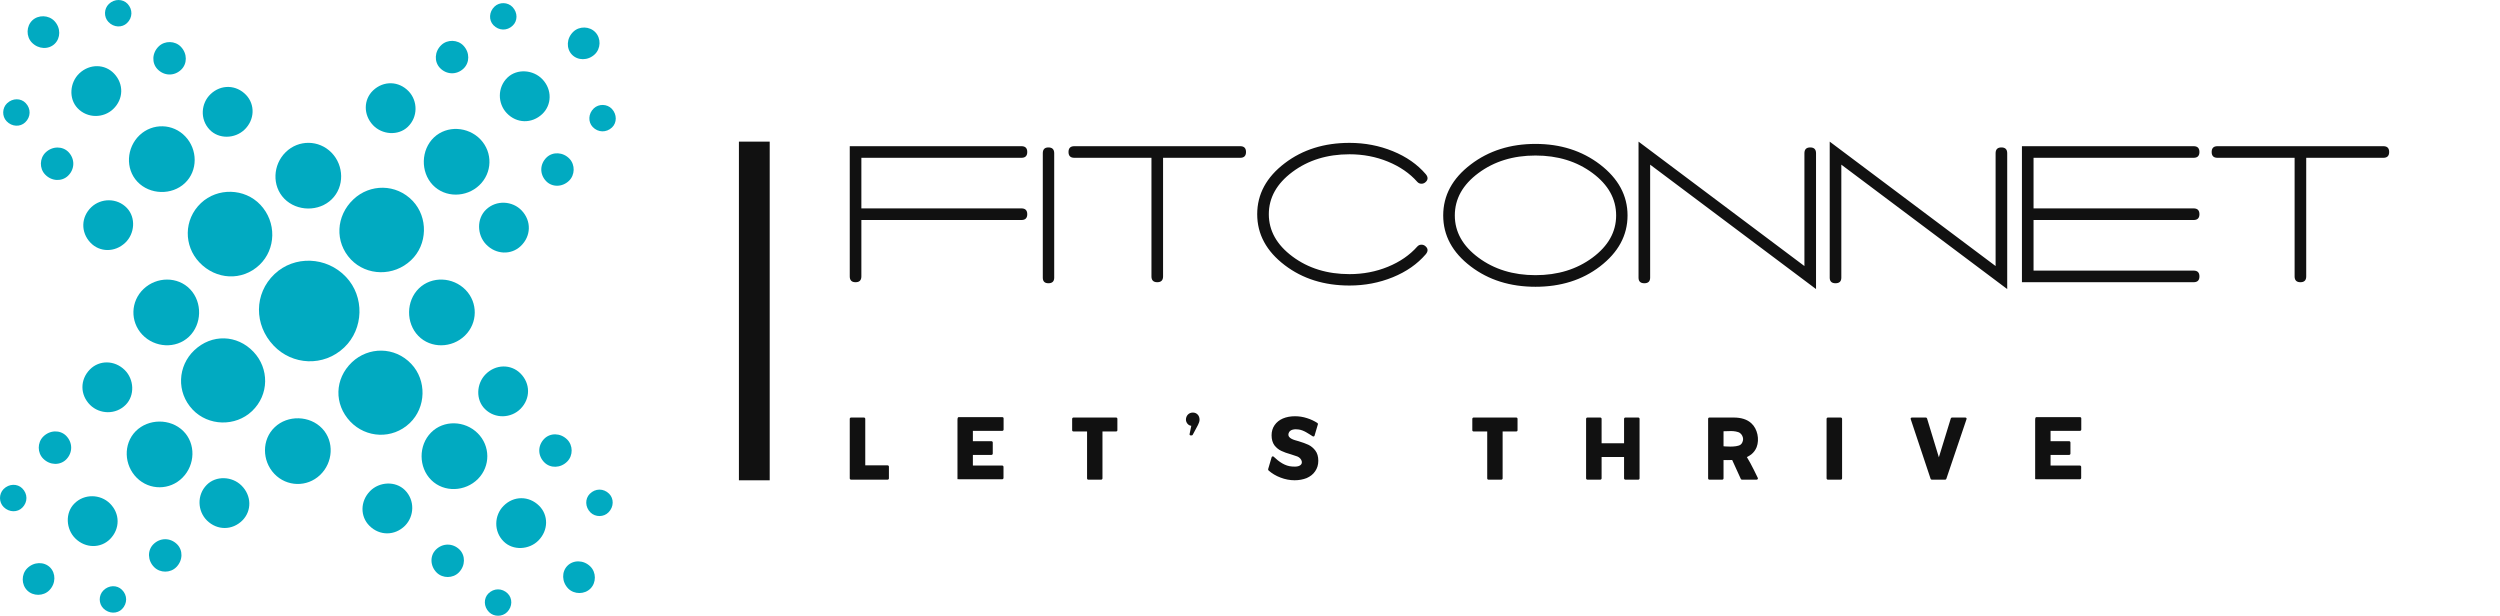
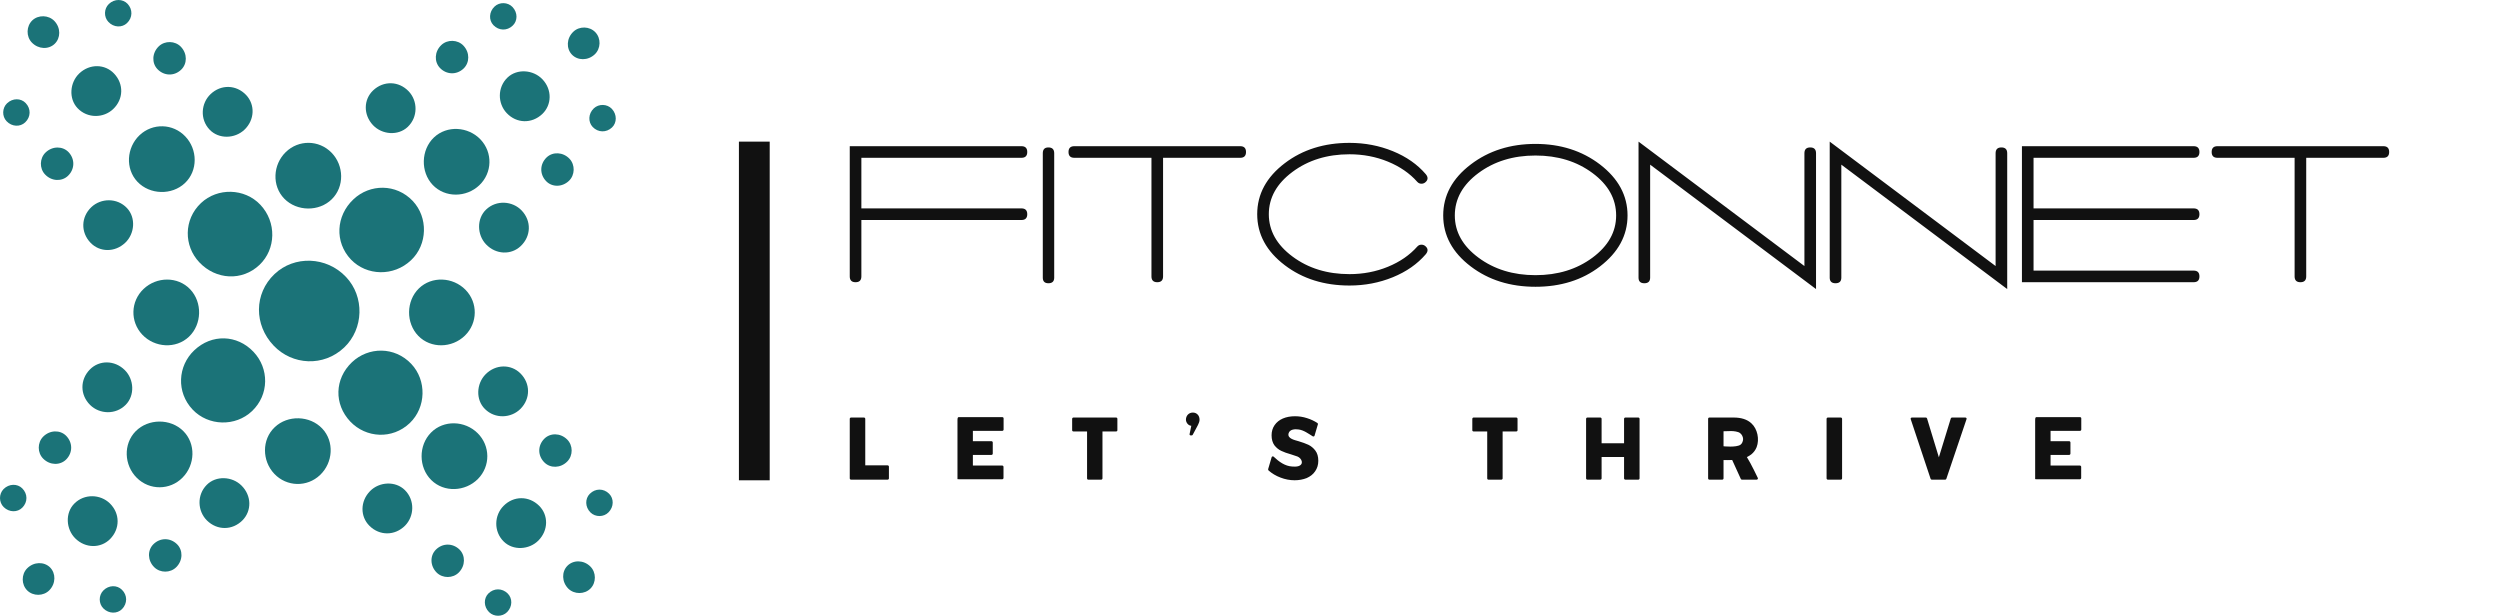
- <svg xmlns="http://www.w3.org/2000/svg" width="377.13" height="92.888" viewBox="0 0 406 99.998" class="looka-1j8o68f">
-   <defs id="SvgjsDefs4462" />
-   <g id="SvgjsG4463" featurekey="rZF8Vg-0" transform="matrix(1.111115,0,0,1.111115,-5.429305,-5.556824)" fill="#01aac1">
+ <svg xmlns="http://www.w3.org/2000/svg" width="499.72" height="123.082" viewBox="0 0 406 99.998" class="looka-1j8o68f">
+   <defs id="SvgjsDefs1388" />
+   <g id="SvgjsG1389" featurekey="rZF8Vg-0" transform="matrix(1.111115,0,0,1.111115,-5.429305,-5.556824)" fill="#1b7378">
    <g>
      <path d="M42.817,43.713c-2.543,2.415-6.376,2.188-8.789-0.364c-2.29-2.409-2.315-6.254,0.228-8.663   c2.423-2.289,6.376-2.188,8.671,0.229C45.343,37.459,45.231,41.418,42.817,43.713 M64.765,66.849   c-2.54,2.409-6.379,2.181-8.68-0.233c-2.404-2.546-2.302-6.248,0.239-8.669c2.414-2.29,6.253-2.312,8.662,0.228   C67.282,60.595,67.18,64.553,64.765,66.849" />
      <path d="M55.196,55.787c-3.024,2.871-7.598,2.592-10.315-0.273c-2.876-3.023-2.888-7.592,0.131-10.457   c2.871-2.728,7.586-2.603,10.446,0.422C58.187,48.355,58.061,53.06,55.196,55.787" />
      <path d="M32.499,54.221c-1.902,1.801-5,1.607-6.809-0.301c-1.809-1.914-1.726-4.882,0.185-6.688   c1.905-1.811,4.998-1.856,6.806,0.052C34.493,49.191,34.41,52.41,32.499,54.221" />
      <path d="M51.665,74.429c-1.902,1.812-4.875,1.731-6.681-0.171c-1.814-1.907-1.854-5.012,0.057-6.817   c1.902-1.816,5.126-1.72,6.932,0.183C53.783,69.531,53.573,72.624,51.665,74.429" />
      <g>
        <path d="M27.892,15.099c-0.84-0.883-0.803-2.37,0.213-3.338c0.889-0.843,2.375-0.809,3.224,0.08    c0.966,1.025,0.929,2.5,0.032,3.349C30.349,16.158,28.863,16.118,27.892,15.099" />
        <path d="M11.468,30.494c-0.843-0.889-0.8-2.364,0.088-3.213c1.022-0.969,2.5-0.928,3.349-0.045    c0.962,1.02,0.925,2.506-0.094,3.474C13.92,31.553,12.434,31.52,11.468,30.494" />
        <path d="M5.85,22.719c-0.689-0.723-0.655-1.93,0.065-2.619c0.832-0.792,2.042-0.764,2.729-0.029    c0.789,0.826,0.754,2.028-0.077,2.814C7.846,23.574,6.636,23.551,5.85,22.719" />
        <path d="M20.732,8.207c-0.692-0.729-0.658-1.931,0.068-2.626c0.826-0.786,2.036-0.751,2.725-0.028    c0.786,0.832,0.752,2.039-0.077,2.825C22.726,9.067,21.516,9.039,20.732,8.207" />
        <path d="M9.529,11.208c-0.846-0.894-0.803-2.381,0.08-3.229c0.889-0.837,2.381-0.797,3.232,0.097    c0.954,1.008,0.915,2.5,0.026,3.343C11.978,12.262,10.492,12.217,9.529,11.208" />
        <path d="M35.521,23.949c-1.449-1.521-1.256-3.867,0.146-5.194c1.523-1.446,3.748-1.39,5.194,0.132    c1.327,1.406,1.267,3.633-0.25,5.074C39.206,25.299,36.851,25.356,35.521,23.949" />
        <path d="M18.106,40.467c-1.444-1.521-1.384-3.754,0.137-5.195c1.401-1.32,3.753-1.389,5.2,0.137    c1.324,1.402,1.145,3.754-0.256,5.075C21.661,41.93,19.434,41.873,18.106,40.467" />
        <path d="M16.221,20.811c-1.327-1.4-1.139-3.753,0.253-5.08c1.527-1.446,3.756-1.384,5.081,0.018    c1.453,1.521,1.396,3.753-0.134,5.199C20.023,22.275,17.671,22.338,16.221,20.811" />
        <path d="M24.976,31.57c-1.8-1.902-1.598-4.99,0.305-6.807c1.917-1.811,4.89-1.726,6.692,0.183    c1.811,1.902,1.856,5.001-0.057,6.812C30.007,33.569,26.79,33.479,24.976,31.57" />
      </g>
      <g>
        <path d="M84.46,72.595c0.871,0.866,2.357,0.854,3.337-0.142c0.866-0.872,0.854-2.358-0.017-3.219    c-1.003-0.985-2.478-0.979-3.344-0.103C83.457,70.123,83.457,71.604,84.46,72.595" />
        <path d="M68.717,88.696c0.878,0.86,2.358,0.854,3.225-0.017c0.99-1.003,0.979-2.483,0.113-3.35    c-1.002-0.979-2.494-0.968-3.475,0.023C67.715,86.225,67.727,87.711,68.717,88.696" />
        <path d="M76.378,94.478c0.712,0.7,1.919,0.694,2.626-0.012c0.809-0.809,0.797-2.021,0.085-2.723    c-0.814-0.803-2.021-0.803-2.831,0.012C75.563,92.467,75.563,93.675,76.378,94.478" />
        <path d="M91.197,79.908c0.712,0.695,1.926,0.695,2.626-0.022c0.809-0.81,0.798-2.022,0.091-2.723    c-0.814-0.809-2.027-0.798-2.83,0.022C90.383,77.892,90.383,79.105,91.197,79.908" />
        <path d="M87.957,91.043c0.883,0.854,2.369,0.849,3.234-0.022c0.86-0.866,0.854-2.364-0.022-3.224    c-0.991-0.98-2.483-0.975-3.349-0.103C86.96,88.565,86.978,90.058,87.957,91.043" />
        <path d="M75.769,64.786c1.486,1.481,3.839,1.339,5.194-0.028c1.48-1.492,1.469-3.719-0.023-5.194    c-1.378-1.361-3.604-1.35-5.08,0.143C74.504,61.079,74.39,63.437,75.769,64.786" />
        <path d="M58.887,81.856c1.492,1.48,3.719,1.464,5.206-0.029c1.35-1.378,1.458-3.719-0.034-5.199    c-1.379-1.355-3.726-1.23-5.081,0.147C57.509,78.273,57.52,80.501,58.887,81.856" />
        <path d="M78.508,84.146c1.367,1.361,3.725,1.219,5.075-0.147c1.486-1.504,1.469-3.726,0.097-5.081    c-1.492-1.475-3.726-1.47-5.2,0.028C77.118,80.312,77.01,82.676,78.508,84.146" />
        <path d="M67.92,75.164c1.868,1.851,4.967,1.708,6.823-0.16c1.846-1.868,1.822-4.841-0.046-6.691    c-1.868-1.852-4.966-1.96-6.812-0.086C66.029,70.101,66.052,73.318,67.92,75.164" />
      </g>
      <path d="M53.373,34.127c1.88-1.84,1.8-4.943-0.034-6.817c-1.845-1.88-4.812-1.913-6.692-0.073   c-1.882,1.834-2.042,4.926-0.205,6.806C48.282,35.922,51.505,35.961,53.373,34.127" />
      <path d="M72.841,54.051c1.88-1.834,1.919-4.812,0.091-6.688c-1.845-1.885-4.943-2.039-6.823-0.205   c-1.879,1.834-1.913,5.059-0.079,6.938C67.863,55.976,70.961,55.891,72.841,54.051" />
      <path d="M56.176,42.927c-2.409-2.546-2.188-6.384,0.364-8.788c2.415-2.289,6.254-2.312,8.669,0.229   c2.278,2.414,2.176,6.379-0.239,8.662C62.43,45.444,58.477,45.336,56.176,42.927 M33.041,64.866   c-2.407-2.54-2.179-6.379,0.236-8.663c2.54-2.414,6.256-2.318,8.663,0.223c2.292,2.415,2.315,6.259-0.225,8.668   C39.294,67.39,35.335,67.287,33.041,64.866" />
      <g>
        <path d="M84.79,27.999c0.889-0.843,2.381-0.798,3.338,0.21c0.843,0.895,0.797,2.376-0.08,3.219    c-1.02,0.975-2.506,0.934-3.349,0.04C83.73,30.453,83.776,28.967,84.79,27.999" />
        <path d="M69.39,11.584c0.888-0.843,2.381-0.809,3.224,0.08c0.968,1.02,0.923,2.494,0.034,3.35    c-1.014,0.968-2.506,0.922-3.469-0.092C68.336,14.021,68.376,12.547,69.39,11.584" />
        <path d="M77.17,5.957c0.723-0.689,1.936-0.655,2.625,0.068c0.786,0.832,0.758,2.034,0.023,2.723    C78.998,9.54,77.79,9.5,76.999,8.674C76.31,7.945,76.344,6.743,77.17,5.957" />
        <path d="M91.682,20.834c0.729-0.684,1.937-0.654,2.626,0.068c0.78,0.832,0.752,2.045,0.028,2.729    c-0.832,0.785-2.039,0.752-2.825-0.074C90.827,22.833,90.851,21.62,91.682,20.834" />
        <path d="M88.686,9.637c0.889-0.849,2.375-0.809,3.219,0.08c0.849,0.889,0.803,2.381-0.086,3.224    c-1.014,0.957-2.506,0.923-3.349,0.034C87.632,12.091,87.672,10.599,88.686,9.637" />
        <path d="M75.939,35.625c1.515-1.44,3.873-1.253,5.2,0.148c1.44,1.521,1.384,3.742-0.143,5.194    c-1.396,1.327-3.623,1.265-5.075-0.257C74.595,39.316,74.538,36.952,75.939,35.625" />
        <path d="M59.422,18.214c1.521-1.44,3.748-1.39,5.2,0.137c1.327,1.401,1.384,3.748-0.143,5.2c-1.4,1.327-3.747,1.145-5.074-0.256    C57.964,21.768,58.021,19.541,59.422,18.214" />
        <path d="M79.071,16.328c1.407-1.332,3.76-1.139,5.093,0.257c1.446,1.521,1.378,3.753-0.018,5.081    c-1.532,1.446-3.759,1.395-5.2-0.137C77.619,20.133,77.557,17.775,79.071,16.328" />
        <path d="M68.312,25.088c1.908-1.799,5.001-1.6,6.812,0.303c1.806,1.914,1.72,4.881-0.183,6.687    c-1.908,1.812-5.001,1.856-6.812-0.052C66.325,30.117,66.41,26.9,68.312,25.088" />
      </g>
      <g>
        <path d="M27.291,84.562c-0.866,0.877-0.852,2.363,0.14,3.343c0.877,0.866,2.364,0.86,3.227-0.017    c0.988-0.997,0.977-2.483,0.105-3.344C29.766,83.564,28.285,83.564,27.291,84.562" />
        <path d="M11.189,68.83c-0.854,0.872-0.854,2.358,0.022,3.219c1,0.99,2.48,0.979,3.349,0.107c0.985-0.996,0.968-2.483-0.02-3.474    C13.664,67.816,12.178,67.834,11.189,68.83" />
        <path d="M5.408,76.485c-0.7,0.718-0.695,1.919,0.012,2.625c0.817,0.81,2.03,0.798,2.728,0.086c0.812-0.809,0.8-2.021-0.017-2.825    C7.422,75.671,6.211,75.677,5.408,76.485" />
        <path d="M19.986,91.311c-0.701,0.712-0.698,1.914,0.014,2.62c0.812,0.803,2.022,0.798,2.725,0.091c0.8-0.82,0.8-2.027-0.02-2.824    C21.997,90.49,20.789,90.49,19.986,91.311" />
        <path d="M8.849,88.075c-0.857,0.872-0.857,2.358,0.02,3.229c0.868,0.854,2.36,0.849,3.226-0.028    c0.971-0.991,0.968-2.483,0.103-3.349C11.323,87.073,9.834,87.085,8.849,88.075" />
        <path d="M35.102,75.87c-1.478,1.492-1.341,3.845,0.029,5.2c1.5,1.48,3.725,1.469,5.2-0.023c1.361-1.378,1.347-3.604-0.148-5.08    C38.815,74.605,36.455,74.497,35.102,75.87" />
        <path d="M18.033,58.994c-1.478,1.498-1.461,3.725,0.028,5.2c1.378,1.355,3.725,1.464,5.2-0.028    c1.355-1.373,1.23-3.726-0.143-5.081C21.624,57.61,19.388,57.621,18.033,58.994" />
        <path d="M15.746,78.609c-1.364,1.373-1.222,3.73,0.146,5.086c1.495,1.476,3.722,1.464,5.081,0.098    c1.483-1.51,1.472-3.731-0.026-5.212C19.576,77.231,17.218,77.117,15.746,78.609" />
        <path d="M24.719,68.027c-1.845,1.874-1.703,4.973,0.165,6.817c1.871,1.856,4.847,1.828,6.687-0.04    c1.851-1.868,1.962-4.966,0.094-6.812C29.791,66.142,26.57,66.165,24.719,68.027" />
      </g>
    </g>
  </g>
-   <g id="SvgjsG4464" featurekey="textGroupContainer" transform="matrix(1,0,0,1,405,23)" fill="#111111">
+   <g id="SvgjsG1390" featurekey="textGroupContainer" transform="matrix(1,0,0,1,405,23)" fill="#111111">
    <rect y="0" height="1" width="1" opacity="0" />
    <rect y="0" x="-285" width="5" height="55" />
  </g>
-   <g id="SvgjsG4465" featurekey="6VBqdG-0" transform="matrix(1.683728,0,0,1.683728,136.4846,14.58136)" fill="#111111">
+   <g id="SvgjsG1391" featurekey="6VBqdG-0" transform="matrix(1.683728,0,0,1.683728,136.4846,14.58136)" fill="#111111">
    <path d="M17.46 11.44 l-15.44 0 l0 -4.88 l15.44 0 c0.373 0 0.56 -0.187 0.56 -0.56 s-0.187 -0.56 -0.56 -0.56 l-16.56 0 l0 12.56 c0 0.373 0.187 0.56 0.56 0.56 s0.56 -0.187 0.56 -0.56 l0 -5.44 l15.44 0 c0.373 0 0.56 -0.187 0.56 -0.56 s-0.187 -0.56 -0.56 -0.56 z M19.52 6.12 l0 12 c0 0.36 0.18 0.54 0.54 0.54 c0.373 0 0.56 -0.18 0.56 -0.54 l0 0 l0 -12 c0 -0.373 -0.187 -0.56 -0.56 -0.56 c-0.36 0 -0.54 0.187 -0.54 0.56 z M38.56 5.44 l-16 0 c-0.373 0 -0.56 0.187 -0.56 0.56 s0.187 0.56 0.56 0.56 l7.44 0 l0 11.44 c0 0.373 0.187 0.56 0.56 0.56 s0.56 -0.187 0.56 -0.56 l0 -11.44 l7.44 0 c0.373 0 0.56 -0.187 0.56 -0.56 s-0.187 -0.56 -0.56 -0.56 z M56.46 8.14 c-0.813 -0.947 -1.873 -1.687 -3.18 -2.22 s-2.7 -0.8 -4.18 -0.8 c-2.44 0 -4.52 0.653 -6.24 1.96 c-1.773 1.347 -2.66 2.987 -2.66 4.92 s0.887 3.573 2.66 4.92 c1.72 1.307 3.8 1.96 6.24 1.96 c1.48 0 2.873 -0.267 4.18 -0.8 s2.367 -1.273 3.18 -2.22 l0 0 c0.24 -0.293 0.227 -0.553 -0.04 -0.78 c-0.107 -0.093 -0.233 -0.14 -0.38 -0.14 c-0.16 0 -0.293 0.06 -0.4 0.18 l0 0 c-0.733 0.827 -1.677 1.477 -2.83 1.95 s-2.39 0.71 -3.71 0.71 c-2.147 0 -3.98 -0.567 -5.5 -1.7 s-2.28 -2.493 -2.28 -4.08 s0.76 -2.947 2.28 -4.08 s3.353 -1.7 5.5 -1.7 c1.32 0 2.557 0.237 3.71 0.71 s2.097 1.123 2.83 1.95 l0 0 c0.107 0.12 0.24 0.18 0.4 0.18 c0.147 0 0.273 -0.047 0.38 -0.14 c0.267 -0.227 0.28 -0.487 0.04 -0.78 z M67.04 5.22 c-2.427 0 -4.507 0.66 -6.24 1.98 c-1.773 1.347 -2.66 2.987 -2.66 4.92 s0.887 3.573 2.66 4.92 c1.72 1.307 3.8 1.96 6.24 1.96 s4.513 -0.653 6.22 -1.96 c1.773 -1.36 2.66 -3 2.66 -4.92 s-0.887 -3.56 -2.66 -4.92 c-1.733 -1.32 -3.807 -1.98 -6.22 -1.98 z M74.82 12.12 c0 1.587 -0.76 2.943 -2.28 4.07 s-3.353 1.69 -5.5 1.69 s-3.98 -0.563 -5.5 -1.69 s-2.28 -2.483 -2.28 -4.07 c0 -1.6 0.76 -2.963 2.28 -4.09 s3.353 -1.69 5.5 -1.69 s3.98 0.563 5.5 1.69 s2.28 2.49 2.28 4.09 z M93.54 5.56 c-0.373 0 -0.56 0.187 -0.56 0.56 l0 10.88 l-16 -12 l0 13.12 c0 0.36 0.187 0.54 0.56 0.54 s0.56 -0.18 0.56 -0.54 l0 -10.9 l16 12 l0 -13.1 c0 -0.373 -0.187 -0.56 -0.56 -0.56 z M111.98 5.56 c-0.373 0 -0.56 0.187 -0.56 0.56 l0 10.88 l-16 -12 l0 13.12 c0 0.36 0.187 0.54 0.56 0.54 s0.56 -0.18 0.56 -0.54 l0 -10.9 l16 12 l0 -13.1 c0 -0.373 -0.187 -0.56 -0.56 -0.56 z M130.52 12.56 c0.373 0 0.56 -0.187 0.56 -0.56 s-0.187 -0.56 -0.56 -0.56 l-15.44 0 l0 -4.88 l15.44 0 c0.373 0 0.56 -0.187 0.56 -0.56 s-0.187 -0.56 -0.56 -0.56 l-16.56 0 l0 13.12 l16.56 0 c0.373 0 0.56 -0.187 0.56 -0.56 s-0.187 -0.56 -0.56 -0.56 l-15.44 0 l0 -4.88 l15.44 0 z M148.82 5.44 l-16 0 c-0.373 0 -0.56 0.187 -0.56 0.56 s0.187 0.56 0.56 0.56 l7.44 0 l0 11.44 c0 0.373 0.187 0.56 0.56 0.56 s0.56 -0.187 0.56 -0.56 l0 -11.44 l7.44 0 c0.373 0 0.56 -0.187 0.56 -0.56 s-0.187 -0.56 -0.56 -0.56 z" />
  </g>
-   <g id="SvgjsG4466" featurekey="rMoqOW-0" transform="matrix(0.8071937,0,0,0.8071937,137.1928,61.75324)" fill="#111111">
+   <g id="SvgjsG1392" featurekey="rMoqOW-0" transform="matrix(0.8071937,0,0,0.8071937,137.1928,61.75324)" fill="#111111">
    <path d="M1.26 20 c-0.14 0 -0.26 -0.12 -0.26 -0.26 l0 -11.98 c0 -0.14 0.12 -0.26 0.26 -0.26 l2.6 0 c0.14 0 0.26 0.12 0.26 0.26 l0 9.36 l4.5 0 c0.14 0 0.26 0.12 0.26 0.26 l0 2.36 c0 0.14 -0.12 0.26 -0.26 0.26 l-7.36 0 z M22.672 20 l0 -11.98 c0 -0.5 0.1 -0.6 0.26 -0.6 l8.76 0 c0.14 0 0.26 0.1 0.26 0.24 l0 2.26 c0 0.14 -0.12 0.26 -0.26 0.26 l-5.92 0 l0 2.08 l3.74 0 c0.14 0 0.26 0.12 0.26 0.26 l0 2.24 c0 0.14 -0.12 0.26 -0.26 0.26 l-3.74 0 l0 2.14 l5.9 0 c0.14 0 0.26 0.12 0.26 0.26 l0 2.24 c0 0.14 -0.12 0.26 -0.26 0.26 l-8.74 0 c-0.16 0 -0.26 -0.12 -0.26 0.08 z M48.984 20 c-0.14 0 -0.24 -0.12 -0.24 -0.26 l0 -9.44 l-2.74 0 c-0.14 0 -0.26 -0.1 -0.26 -0.24 l0 -2.3 c0 -0.14 0.12 -0.26 0.26 -0.26 l8.58 0 c0.16 0 0.26 0.12 0.26 0.26 l0 2.3 c0 0.14 -0.1 0.24 -0.26 0.24 l-2.74 0 l0 9.44 c0 0.14 -0.12 0.26 -0.26 0.26 l-2.6 0 z M69.596 11.1 c-0.08 0 -0.14 -0.04 -0.2 -0.1 c-0.04 -0.06 -0.04 -0.14 -0.02 -0.2 l0.34 -1.64 c-0.66 -0.04 -1.08 -0.72 -1.08 -1.22 c0 -0.42 0.14 -0.76 0.4 -1.04 c0.26 -0.26 0.6 -0.4 0.98 -0.4 s0.7 0.12 0.96 0.38 s0.4 0.62 0.4 1.06 c0 0.18 -0.04 0.36 -0.1 0.54 c-0.04 0.14 -0.12 0.32 -0.22 0.52 l-1.06 1.98 c-0.06 0.08 -0.12 0.12 -0.22 0.12 l-0.18 0 z M90.508 20.12 c-0.96 0 -1.92 -0.18 -2.84 -0.54 c-0.92 -0.34 -1.74 -0.84 -2.42 -1.44 c-0.08 -0.08 -0.1 -0.2 -0.06 -0.3 l0.7 -2.38 c0.04 -0.08 0.1 -0.14 0.18 -0.14 c0.08 -0.02 0.16 0 0.22 0.06 c1.06 1 2.26 1.9 3.76 1.98 c0.4 0.02 0.84 0.04 1.22 -0.08 c1.18 -0.38 0.68 -1.58 -0.2 -1.94 c-0.3 -0.12 -0.72 -0.26 -1.26 -0.42 c-0.8 -0.22 -1.46 -0.46 -1.96 -0.7 c-0.54 -0.24 -1 -0.62 -1.4 -1.12 c-0.38 -0.52 -0.58 -1.2 -0.58 -2.02 c0 -0.78 0.2 -1.46 0.6 -2.04 s0.96 -1.04 1.66 -1.34 s1.52 -0.46 2.44 -0.46 c0.82 0 1.62 0.12 2.42 0.38 c0.78 0.24 1.48 0.58 2.1 0.98 c0.1 0.08 0.14 0.2 0.08 0.32 l-0.66 2.24 c-0.02 0.08 -0.08 0.12 -0.16 0.14 c-0.06 0.02 -0.14 0.02 -0.2 -0.02 c-0.9 -0.56 -1.8 -1.24 -2.86 -1.38 c-0.7 -0.1 -1.76 -0.06 -2 0.78 c-0.3 1.08 1.28 1.36 2 1.58 c0.8 0.24 1.46 0.48 1.98 0.72 c0.54 0.26 1.02 0.66 1.4 1.16 c0.4 0.52 0.6 1.22 0.6 2.06 c0 0.82 -0.22 1.52 -0.64 2.12 c-0.4 0.6 -0.98 1.04 -1.7 1.36 c-0.72 0.28 -1.52 0.44 -2.42 0.44 z M129.492 20 c-0.14 0 -0.24 -0.12 -0.24 -0.26 l0 -9.44 l-2.74 0 c-0.14 0 -0.26 -0.1 -0.26 -0.24 l0 -2.3 c0 -0.14 0.12 -0.26 0.26 -0.26 l8.58 0 c0.16 0 0.26 0.12 0.26 0.26 l0 2.3 c0 0.14 -0.1 0.24 -0.26 0.24 l-2.74 0 l0 9.44 c0 0.14 -0.12 0.26 -0.26 0.26 l-2.6 0 z M149.404 20 c-0.14 0 -0.26 -0.12 -0.26 -0.26 l0 -11.98 c0 -0.14 0.12 -0.26 0.26 -0.26 l2.6 0 c0.14 0 0.26 0.12 0.26 0.26 l0 4.92 l4.52 0 l0 -4.92 c0 -0.14 0.12 -0.26 0.26 -0.26 l2.6 0 c0.14 0 0.26 0.12 0.26 0.26 l0 11.98 c0 0.14 -0.12 0.26 -0.26 0.26 l-2.6 0 c-0.14 0 -0.26 -0.12 -0.26 -0.26 l0 -4.3 l-4.52 0 l0 4.3 c0 0.14 -0.12 0.26 -0.26 0.26 l-2.6 0 z M173.956 20 c-0.16 0 -0.26 -0.12 -0.26 -0.26 l0 -11.98 c0 -0.14 0.1 -0.26 0.26 -0.26 l4.88 0 c1.52 0 2.72 0.38 3.56 1.16 c1.24 1.12 1.66 3.24 1.06 4.8 c-0.22 0.56 -0.6 1.08 -1.08 1.46 c-0.28 0.22 -0.58 0.38 -0.88 0.54 c0.86 1.36 2.16 4.12 2.16 4.12 c0.02 0.04 0.06 0.1 0.06 0.16 c0 0.14 -0.12 0.26 -0.26 0.26 l-2.96 0 c-0.08 0 -0.18 -0.06 -0.22 -0.14 l-1.74 -3.82 c-0.62 0.04 -1.1 0.02 -1.74 0.02 l0 3.68 c0 0.14 -0.12 0.26 -0.26 0.26 l-2.58 0 z M176.796 13.28 c0 0 2.52 0.28 3.4 -0.3 c0.34 -0.22 0.54 -0.76 0.54 -1.16 c-0.02 -0.44 -0.24 -0.9 -0.6 -1.18 c-0.38 -0.32 -1.32 -0.42 -1.8 -0.42 l-1.54 0.04 l0 3.02 z M197.788 20 c-0.14 0 -0.26 -0.12 -0.26 -0.26 l0 -11.98 c0 -0.14 0.12 -0.26 0.26 -0.26 l2.6 0 c0.14 0 0.26 0.12 0.26 0.26 l0 11.98 c0 0.14 -0.12 0.26 -0.26 0.26 l-2.6 0 z M218.7 20 c-0.1 0 -0.2 -0.06 -0.24 -0.16 l-4 -12 c-0.04 -0.08 -0.02 -0.16 0.02 -0.24 c0.06 -0.06 0.14 -0.1 0.22 -0.1 l2.8 0 c0.1 0 0.2 0.06 0.24 0.18 l2.38 7.82 l2.4 -7.82 c0.04 -0.12 0.14 -0.18 0.24 -0.18 l2.68 0 c0.08 0 0.16 0.04 0.22 0.1 c0.04 0.08 0.06 0.16 0.02 0.24 l-4.06 12 c-0.04 0.1 -0.12 0.16 -0.24 0.16 l-2.68 0 z M239.492 20 l0 -11.98 c0 -0.5 0.1 -0.6 0.26 -0.6 l8.76 0 c0.14 0 0.26 0.1 0.26 0.24 l0 2.26 c0 0.14 -0.12 0.26 -0.26 0.26 l-5.92 0 l0 2.08 l3.74 0 c0.14 0 0.26 0.12 0.26 0.26 l0 2.24 c0 0.14 -0.12 0.26 -0.26 0.26 l-3.74 0 l0 2.14 l5.9 0 c0.14 0 0.26 0.12 0.26 0.26 l0 2.24 c0 0.14 -0.12 0.26 -0.26 0.26 l-8.74 0 c-0.16 0 -0.26 -0.12 -0.26 0.08 z" />
  </g>
</svg>
